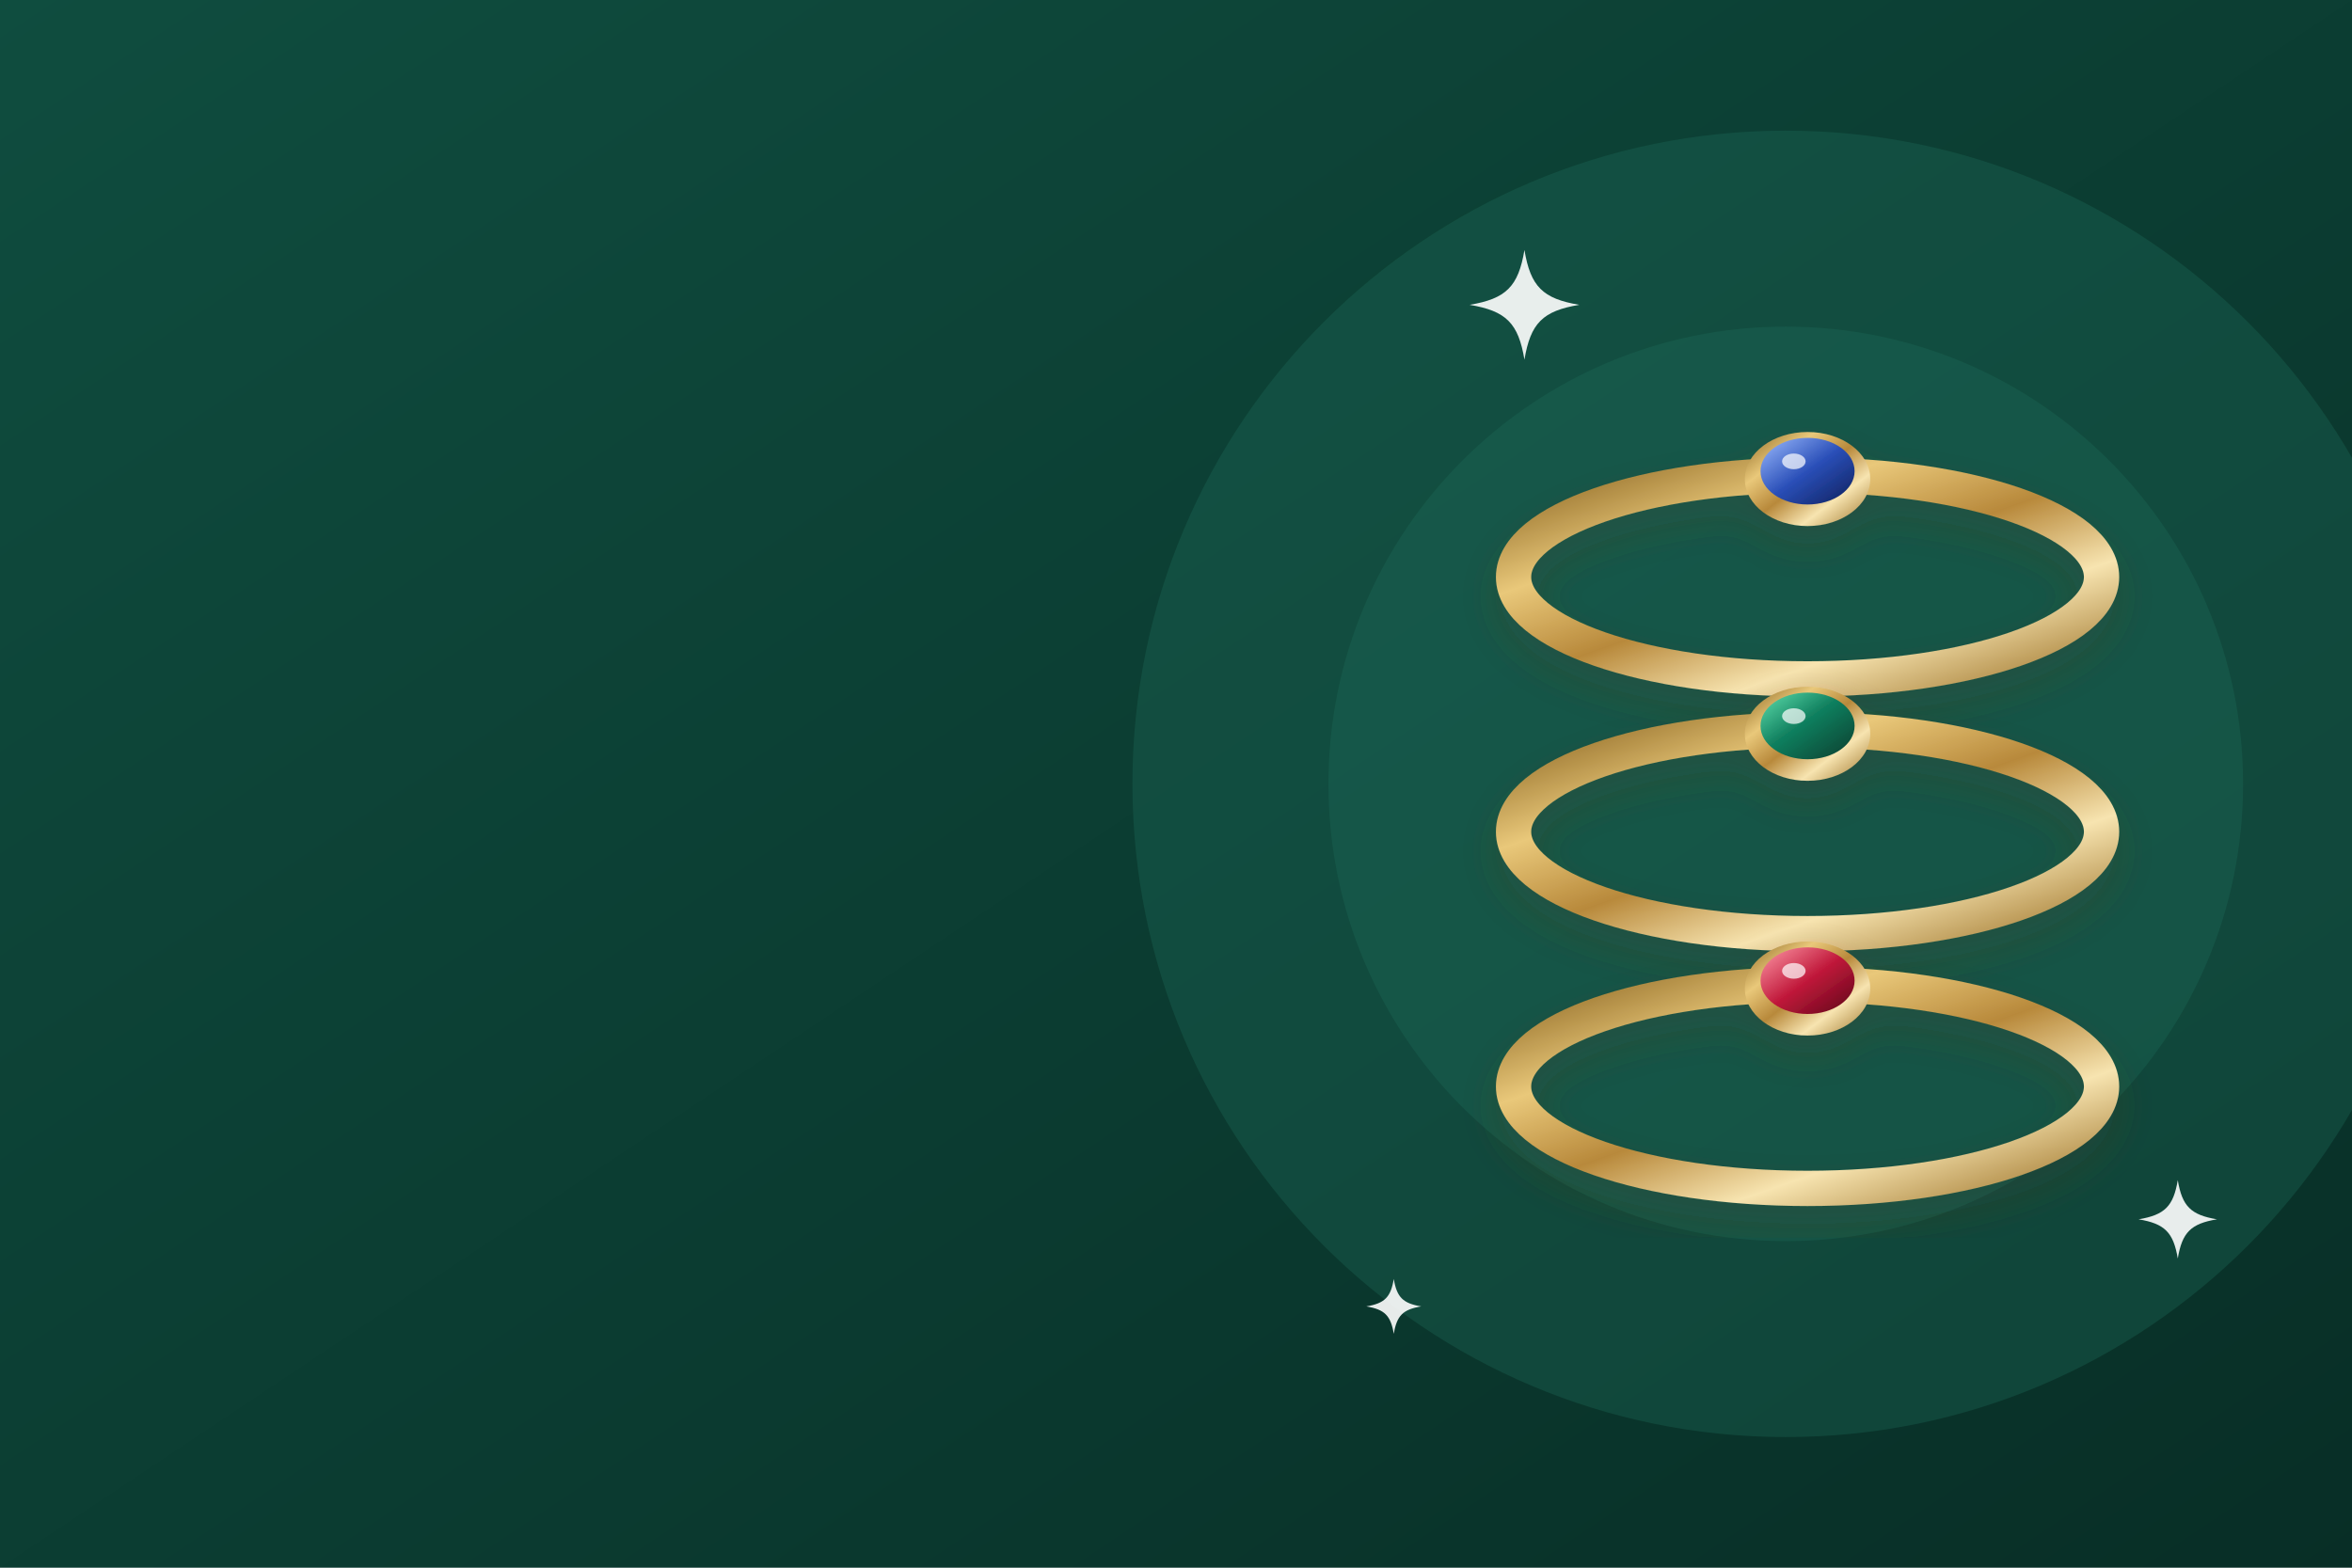
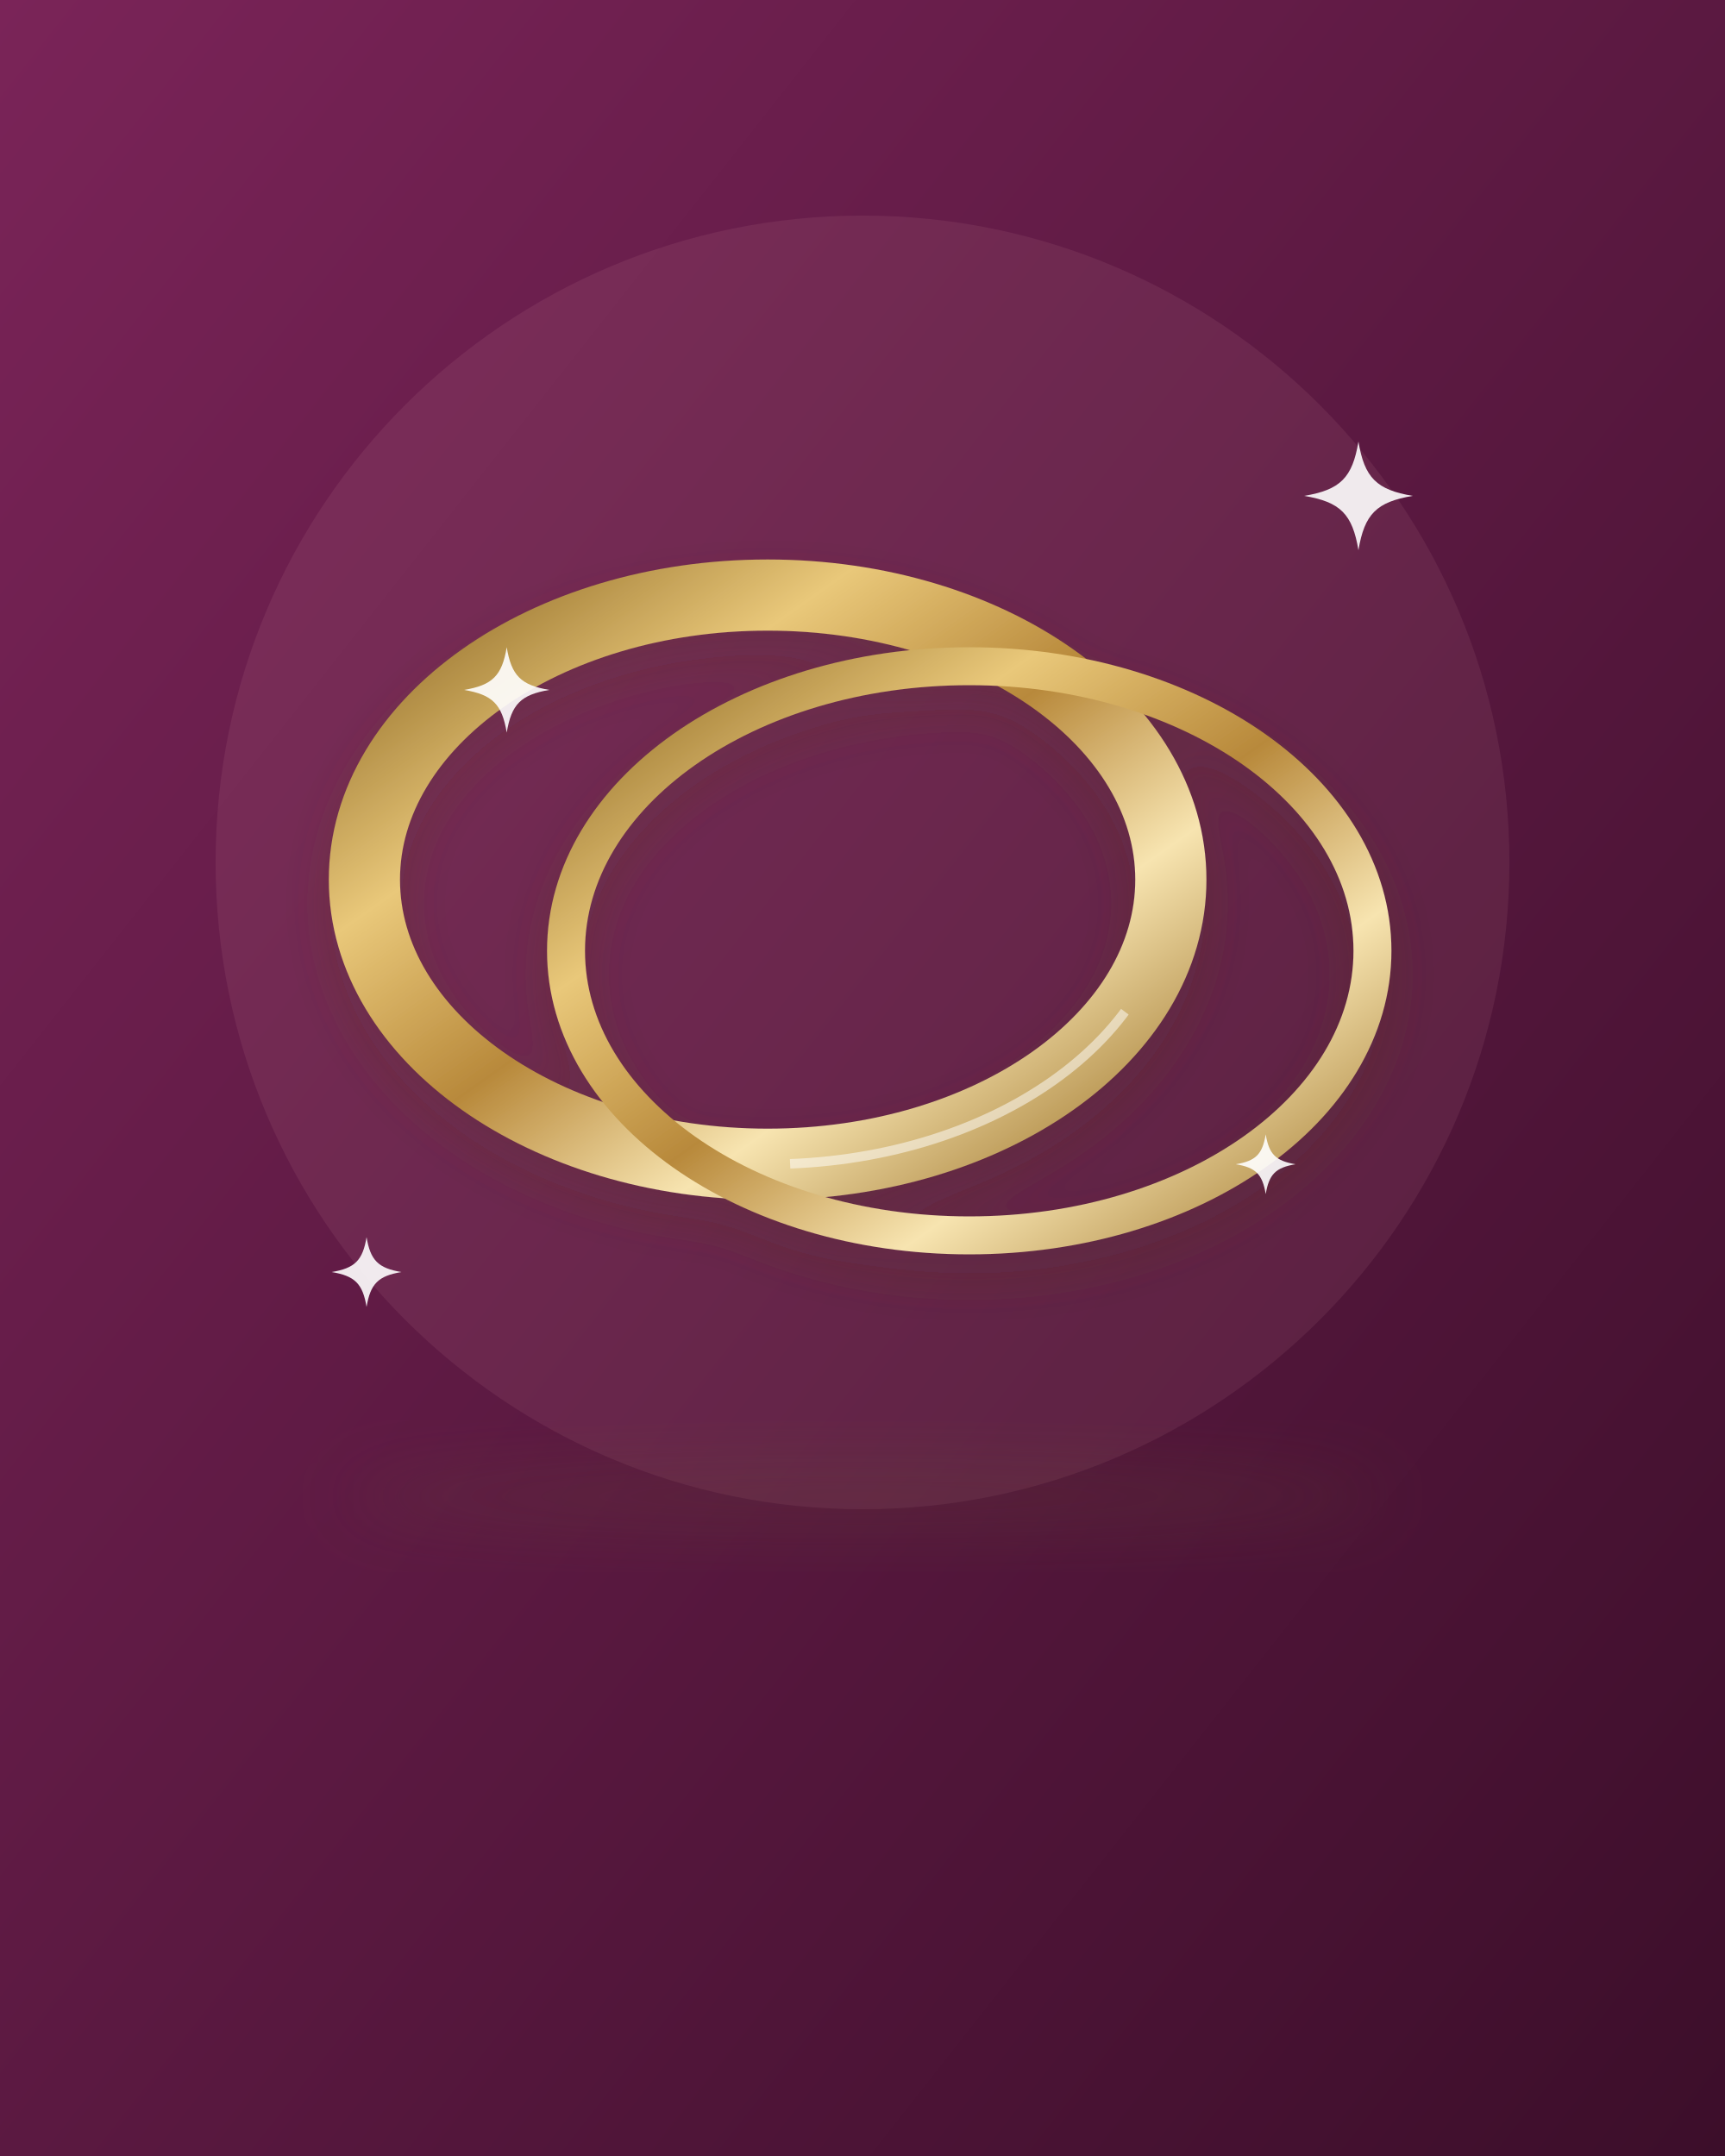
- <svg xmlns="http://www.w3.org/2000/svg" viewBox="0 0 1080 720" width="1080" height="720">
+ <svg xmlns="http://www.w3.org/2000/svg" viewBox="0 0 800 1000" width="800" height="1000">
  <defs>
    <linearGradient id="gold" x1="0" y1="0" x2="1" y2="1">
      <stop offset="0" stop-color="#8a6420" />
      <stop offset=".28" stop-color="#e9c87a" />
      <stop offset=".5" stop-color="#b8893b" />
      <stop offset=".72" stop-color="#f7e4b0" />
      <stop offset="1" stop-color="#9c7228" />
    </linearGradient>
    <linearGradient id="goldV" x1="0" y1="0" x2="0" y2="1">
      <stop offset="0" stop-color="#f7e4b0" />
      <stop offset=".45" stop-color="#c99a45" />
      <stop offset="1" stop-color="#8a6420" />
    </linearGradient>
    <linearGradient id="emerald" x1="0" y1="0" x2="1" y2="1">
      <stop offset="0" stop-color="#5fe0ae" />
      <stop offset=".45" stop-color="#11805f" />
      <stop offset="1" stop-color="#063d2e" />
    </linearGradient>
    <linearGradient id="sapphire" x1="0" y1="0" x2="1" y2="1">
      <stop offset="0" stop-color="#9dbcff" />
      <stop offset=".5" stop-color="#2a4fb8" />
      <stop offset="1" stop-color="#0f1f5c" />
    </linearGradient>
    <linearGradient id="ruby" x1="0" y1="0" x2="1" y2="1">
      <stop offset="0" stop-color="#ff9aa8" />
      <stop offset=".5" stop-color="#c0183a" />
      <stop offset="1" stop-color="#5e0619" />
    </linearGradient>
    <radialGradient id="crystal" cx=".35" cy=".3" r=".8">
      <stop offset="0" stop-color="#ffffff" />
      <stop offset=".4" stop-color="#dce7f5" />
      <stop offset="1" stop-color="#6f86a6" />
    </radialGradient>
    <radialGradient id="pearl" cx=".35" cy=".3" r=".85">
      <stop offset="0" stop-color="#ffffff" />
      <stop offset=".55" stop-color="#f1e9df" />
      <stop offset="1" stop-color="#c9b9a6" />
    </radialGradient>
    <radialGradient id="glow" cx=".5" cy=".42" r=".6">
      <stop offset="0" stop-color="#ffffff" stop-opacity=".85" />
      <stop offset="1" stop-color="#ffffff" stop-opacity="0" />
    </radialGradient>
    <filter id="soft" x="-50%" y="-50%" width="200%" height="200%">
      <feGaussianBlur stdDeviation="14" />
    </filter>
    <filter id="drop" x="-20%" y="-20%" width="140%" height="140%">
      <feDropShadow dx="0" dy="10" stdDeviation="10" flood-color="#5b4323" flood-opacity=".22" />
    </filter>
  </defs>
  <defs>
-     <linearGradient id="em" x1="0" y1="0" x2="1" y2="1">
-       <stop offset="0" stop-color="#0f4d3f" />
-       <stop offset="1" stop-color="#082e26" />
+     <linearGradient id="cg" x1="0" y1="0" x2="1" y2="1">
+       <stop offset="0" stop-color="#7a2458" />
+       <stop offset="1" stop-color="#3c0e2a" />
    </linearGradient>
  </defs>
-   <rect width="1080" height="720" fill="url(#em)" />
-   <circle cx="820" cy="360" r="300" fill="#1c6b58" opacity=".35" />
-   <circle cx="820" cy="360" r="210" fill="#1c6b58" opacity=".35" />
-   <g transform="translate(560 40) scale(.9)">
+   <rect width="800" height="1000" fill="url(#cg)" />
+   <circle cx="400" cy="400" r="300" fill="#ffc2c2" opacity=".08" />
+   <g transform="translate(70 -10) scale(1.1)">
+     <ellipse cx="300" cy="640" rx="220" ry="16" fill="#6b5130" opacity=".18" filter="url(#soft)" />
    <g filter="url(#drop)">
-       <ellipse cx="300" cy="250" rx="150" ry="52" fill="none" stroke="url(#gold)" stroke-width="18" />
-       <ellipse cx="300" cy="200" rx="32" ry="24" fill="url(#gold)" />
-       <ellipse cx="300" cy="196" rx="24" ry="17" fill="url(#sapphire)" />
-       <ellipse cx="293" cy="191" rx="6" ry="4" fill="#fff" opacity=".7" />
+       <ellipse cx="260" cy="380" rx="170" ry="120" fill="none" stroke="url(#gold)" stroke-width="30" />
+       <ellipse cx="345" cy="410" rx="170" ry="120" fill="none" stroke="url(#gold)" stroke-width="16" />
+       <ellipse cx="260" cy="380" rx="170" ry="120" fill="none" stroke="#fff" stroke-opacity=".5" stroke-width="4" stroke-dasharray="160 900" stroke-dashoffset="-60" />
    </g>
-     <g filter="url(#drop)">
-       <ellipse cx="300" cy="380" rx="150" ry="52" fill="none" stroke="url(#gold)" stroke-width="18" />
-       <ellipse cx="300" cy="330" rx="32" ry="24" fill="url(#gold)" />
-       <ellipse cx="300" cy="326" rx="24" ry="17" fill="url(#emerald)" />
-       <ellipse cx="293" cy="321" rx="6" ry="4" fill="#fff" opacity=".7" />
-     </g>
-     <g filter="url(#drop)">
-       <ellipse cx="300" cy="510" rx="150" ry="52" fill="none" stroke="url(#gold)" stroke-width="18" />
-       <ellipse cx="300" cy="460" rx="32" ry="24" fill="url(#gold)" />
-       <ellipse cx="300" cy="456" rx="24" ry="17" fill="url(#ruby)" />
-       <ellipse cx="293" cy="451" rx="6" ry="4" fill="#fff" opacity=".7" />
-     </g>
+     <path transform="translate(150 300) scale(1)" d="M0-18C2-6 6-2 18 0 6 2 2 6 0 18-2 6-6 2-18 0-6-2-2-6 0-18Z" fill="#fff" opacity="0.9" />
+     <path transform="translate(470 500) scale(0.7)" d="M0-18C2-6 6-2 18 0 6 2 2 6 0 18-2 6-6 2-18 0-6-2-2-6 0-18Z" fill="#fff" opacity="0.9" />
  </g>
-   <path transform="translate(700 140) scale(1.4)" d="M0-18C2-6 6-2 18 0 6 2 2 6 0 18-2 6-6 2-18 0-6-2-2-6 0-18Z" fill="#fff" opacity="0.9" />
-   <path transform="translate(1000 560) scale(1)" d="M0-18C2-6 6-2 18 0 6 2 2 6 0 18-2 6-6 2-18 0-6-2-2-6 0-18Z" fill="#fff" opacity="0.9" />
-   <path transform="translate(640 600) scale(0.7)" d="M0-18C2-6 6-2 18 0 6 2 2 6 0 18-2 6-6 2-18 0-6-2-2-6 0-18Z" fill="#fff" opacity="0.9" />
+   <path transform="translate(630 230) scale(1.4)" d="M0-18C2-6 6-2 18 0 6 2 2 6 0 18-2 6-6 2-18 0-6-2-2-6 0-18Z" fill="#fff" opacity="0.9" />
+   <path transform="translate(170 590) scale(0.9)" d="M0-18C2-6 6-2 18 0 6 2 2 6 0 18-2 6-6 2-18 0-6-2-2-6 0-18Z" fill="#fff" opacity="0.9" />
</svg>
